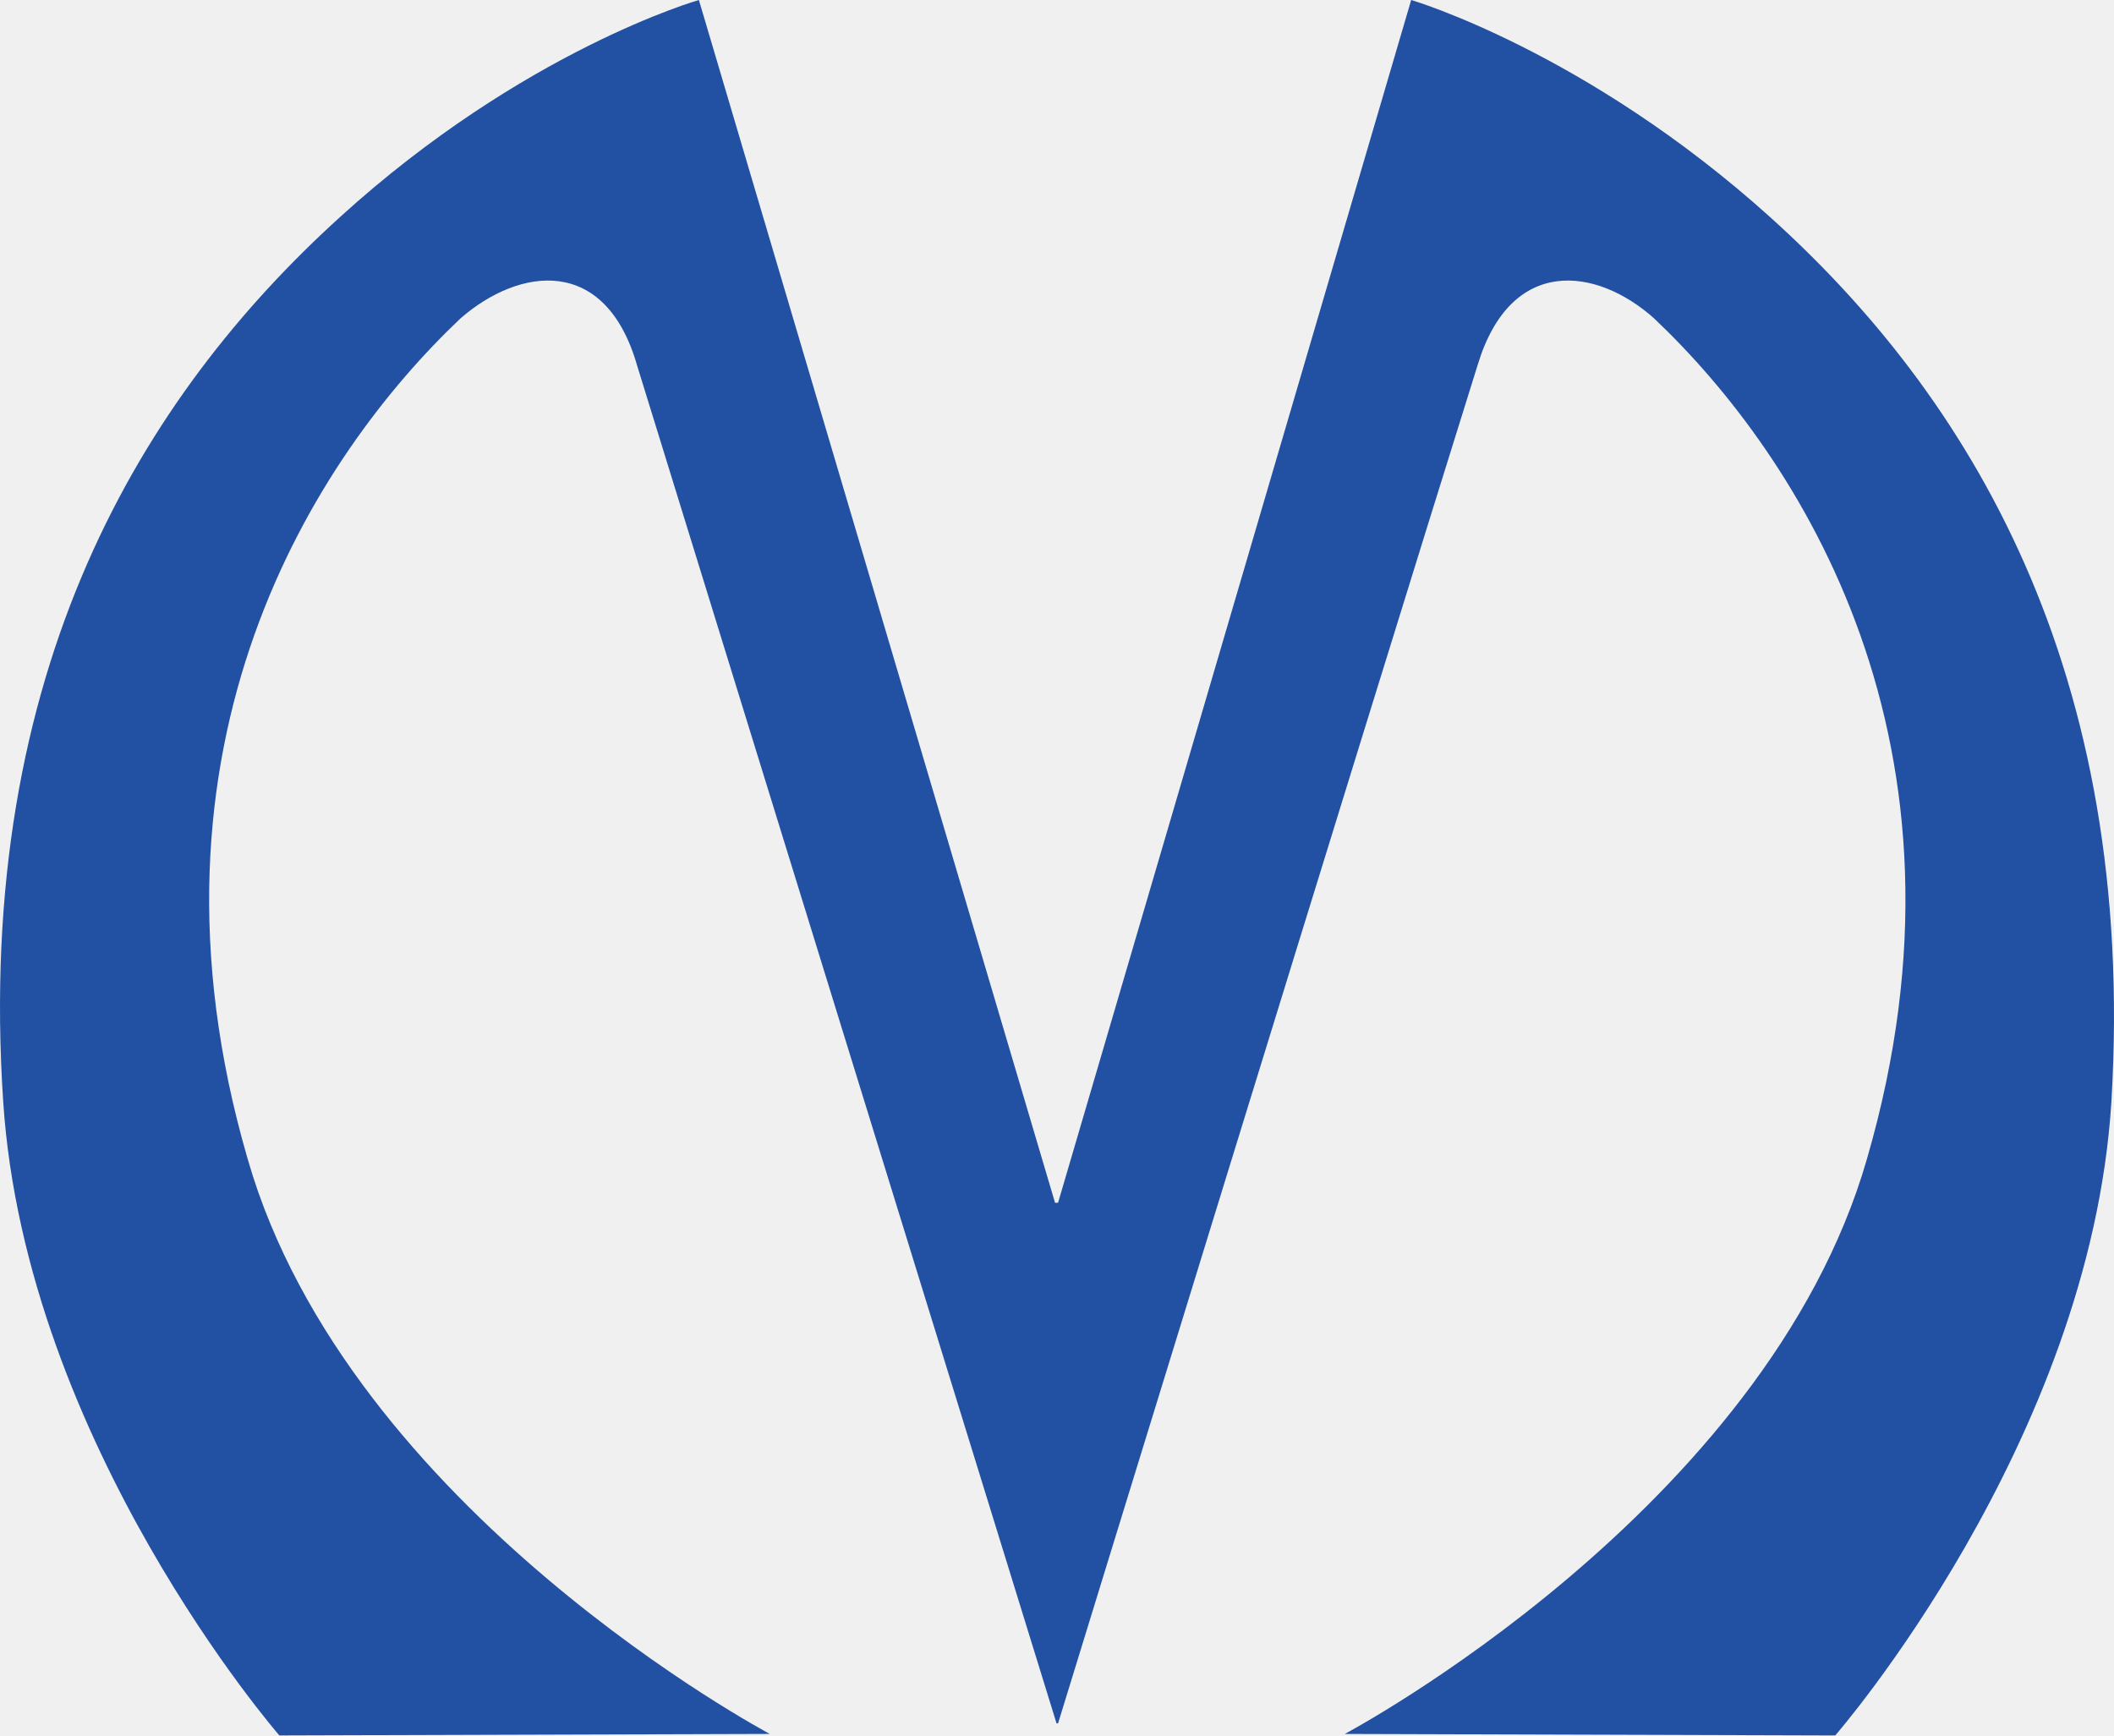
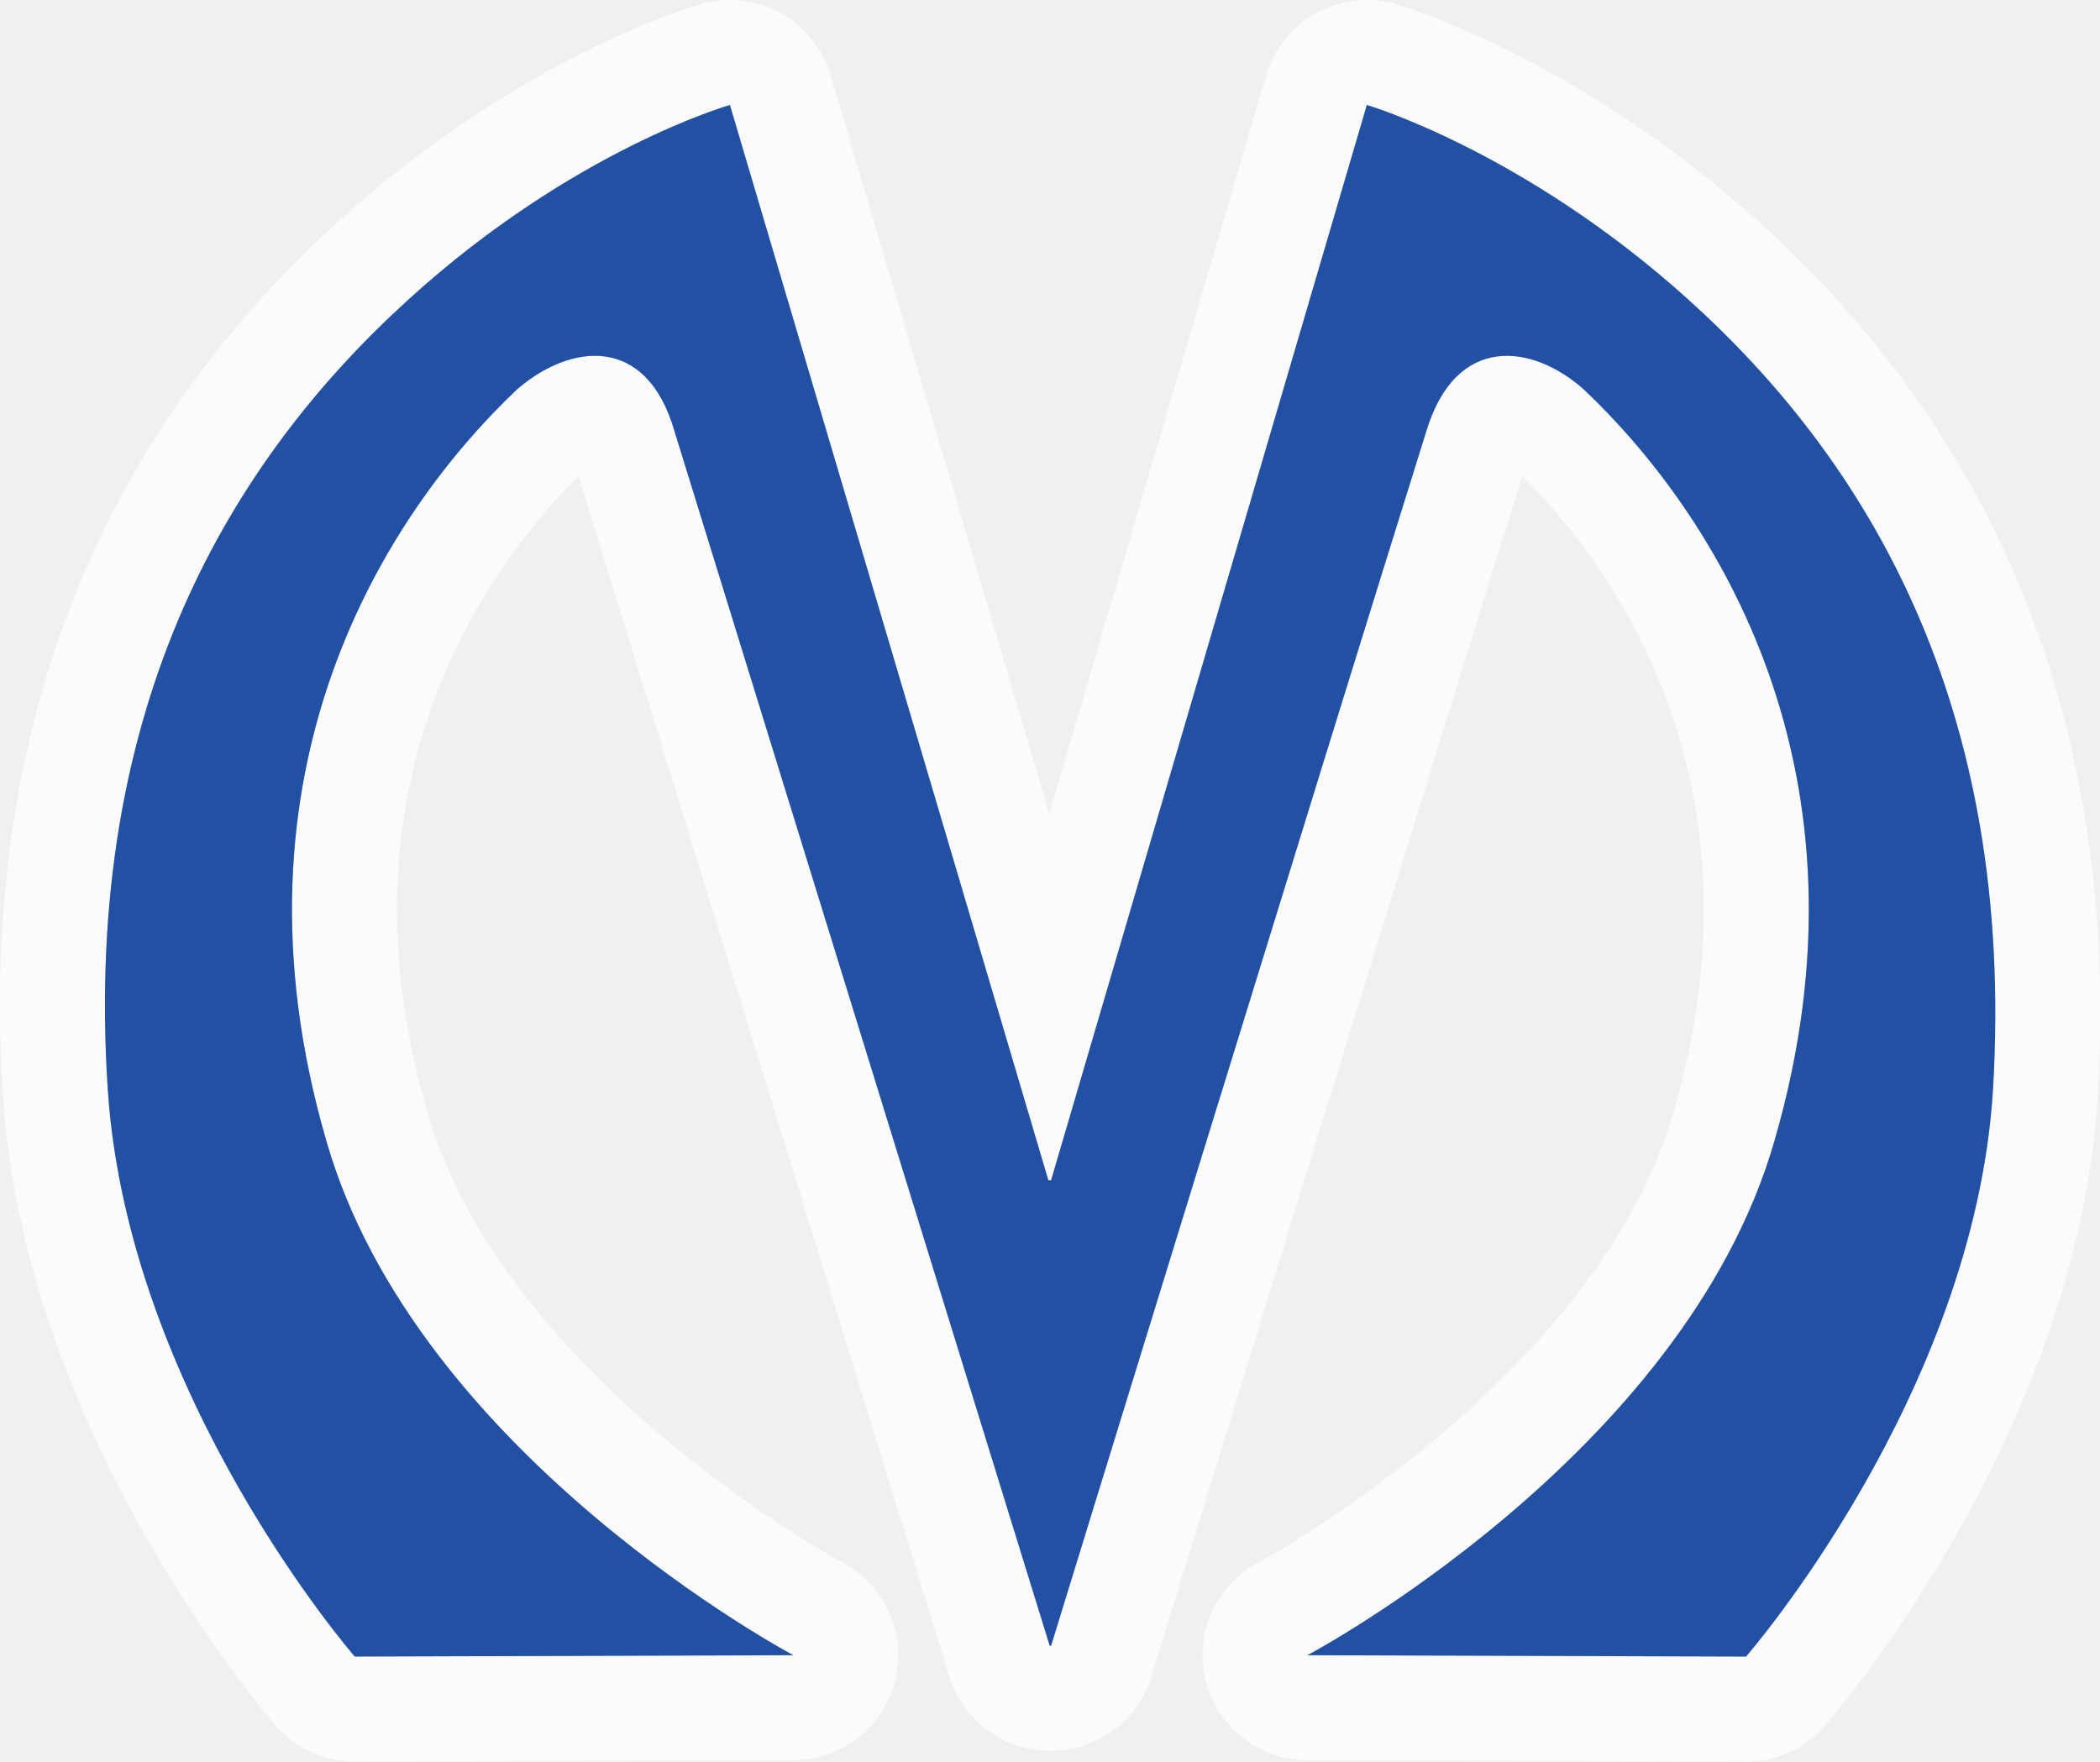
- <svg xmlns="http://www.w3.org/2000/svg" width="18" height="14.777" viewBox="0 0 1800000 1479660.4" id="svg2999" image-rendering="optimizeQuality" shape-rendering="geometricPrecision" text-rendering="geometricPrecision" version="1.1">
+ <svg xmlns="http://www.w3.org/2000/svg" width="20" height="16.78" viewBox="0 0 1999776.6 1679923.2" id="svg2999" image-rendering="optimizeQuality" shape-rendering="geometricPrecision" text-rendering="geometricPrecision">
  <defs id="defs3001">
-     <style id="style3003">
-       .fil0 {fill:#2250A3}
-     </style>
+     <style id="style3003">.fil0 {fill:#2250A3}</style>
  </defs>
-   <g id="spb-metro-18" transform="matrix(1.124702,0,0,1.124702,-112409.71,-273735.18)">
-     <path id="path4" class="fil0" d="M 1440920.9,408124.82 C 1301355.1,282290.52 1168651.4,243384.65 1168651.4,243384.65 L 900960.2,1155165.5 H 898668.34 L 628688.72,243384.65 C 628688.72,243384.65 495984.38,281133.95 356418.02,408124.82 207698.22,543115.8 79573,750188.6 101307.96,1078497.4 118469.13,1338187.1 310659.6,1558968.9 310659.6,1558968.9 L 682458.67,1557826.3 C 682458.67,1557826.3 363283.93,1388529.8 286636.72,1121973.6 195116.42,807378.81 338115.29,588864.16 447939.19,484776.96 492555.59,445871.09 557761.49,436726.42 581784.51,520244.09 664151.41,786787.29 899812.91,1549829.2 899812.91,1549829.2 H 900960.21 C 900960.21,1549829.2 1135479.4,786802.29 1218987.9,520244.09 1244157.1,436739.42 1309361.7,445871.09 1352832.6,484776.99 1462656.9,588873.17 1605654.9,807378.82 1514134.4,1121980.6 1437488.1,1388529.8 1118315.1,1557835.3 1118315.1,1557835.3 L 1490111.9,1558986.9 C 1490111.9,1558986.9 1683448.3,1337067.5 1699464.8,1078498.4 1718913,750188.59 1590783.3,543115.79 1440920.9,408124.81 z" style="fill:#2250a3" />
+   <g id="spb-metro-18">
+     <path id="path4" class="fil0" d="M1608207.14 285413.9c-156970-141526.07-306222.1-185283.57-306222.1-185283.57l-301072.76 1025481.7h-2577.66l-303646.6-1025481.7S545435.2 142587.03 388464.66 285413.9C221199.2 437238.53 77096.53 670133.7 101541.88 1039383.24c19301.2 292073.5 235458.2 540387.2 235458.2 540387.2l418163.1-1285.1S396186.78 1388077.24 309981.5 1088281c-102933.05-353825.38 57898.05-599589.2 181417.2-716656.3 50180.16-43757.5 123517.36-54042.54 150536.1 39889.94 92638.17 299781.66 357687.1 1157976.4 357687.1 1157976.4h1290.37s263764.13-858177.87 357686.33-1157976.4c28307.8-93917.85 101643.6-83647.44 150535.4-39889.9 123519.6 117077.17 284349.7 362830.9 181416.4 716664.1-86204.2 299788.38-445178.7 490206.58-445178.7 490206.58l418160.6 1295.2s217445.8-249593.1 235459.6-540406.28c21873.4-369250.67-122234.3-602145.84-290784.8-753970.45z" fill="#2250a3" />
+   </g>
+   <g id="g2984">
+     <path d="M1608207.14 285413.9c-156970-141526.07-306222.1-185283.57-306222.1-185283.57l-301072.76 1025481.7h-2577.66l-303646.6-1025481.7S545435.2 142587.03 388464.66 285413.9C221199.2 437238.53 77096.53 670133.7 101541.88 1039383.24c19301.2 292073.5 235458.2 540387.2 235458.2 540387.2l418163.1-1285.1S396186.78 1388077.24 309981.5 1088281c-102933.05-353825.38 57898.05-599589.2 181417.2-716656.3 50180.16-43757.5 123517.36-54042.54 150536.1 39889.94 92638.17 299781.66 357687.1 1157976.4 357687.1 1157976.4h1290.37s263764.13-858177.87 357686.33-1157976.4c28307.8-93917.85 101643.6-83647.44 150535.4-39889.9 123519.6 117077.17 284349.7 362830.9 181416.4 716664.1-86204.2 299788.38-445178.7 490206.58-445178.7 490206.58l418160.6 1295.2s217445.8-249593.1 235459.6-540406.28c21873.4-369250.67-122234.3-602145.84-290784.8-753970.45z" class="fil0" id="path2986" opacity=".7" fill="none" stroke="#ffffff" stroke-width="200265.33" stroke-linejoin="round" />
+     <path id="path2988" class="fil0" d="M1608207.14 285413.9c-156970-141526.07-306222.1-185283.57-306222.1-185283.57l-301072.76 1025481.7h-2577.66l-303646.6-1025481.7S545435.2 142587.03 388464.66 285413.9C221199.2 437238.53 77096.53 670133.7 101541.88 1039383.24c19301.2 292073.5 235458.2 540387.2 235458.2 540387.2l418163.1-1285.1S396186.78 1388077.24 309981.5 1088281c-102933.05-353825.38 57898.05-599589.2 181417.2-716656.3 50180.16-43757.5 123517.36-54042.54 150536.1 39889.94 92638.17 299781.66 357687.1 1157976.4 357687.1 1157976.4h1290.37s263764.13-858177.87 357686.33-1157976.4c28307.8-93917.85 101643.6-83647.44 150535.4-39889.9 123519.6 117077.17 284349.7 362830.9 181416.4 716664.1-86204.2 299788.38-445178.7 490206.58-445178.7 490206.58l418160.6 1295.2s217445.8-249593.1 235459.6-540406.28c21873.4-369250.67-122234.3-602145.84-290784.8-753970.45z" fill="#2250a3" />
  </g>
</svg>
